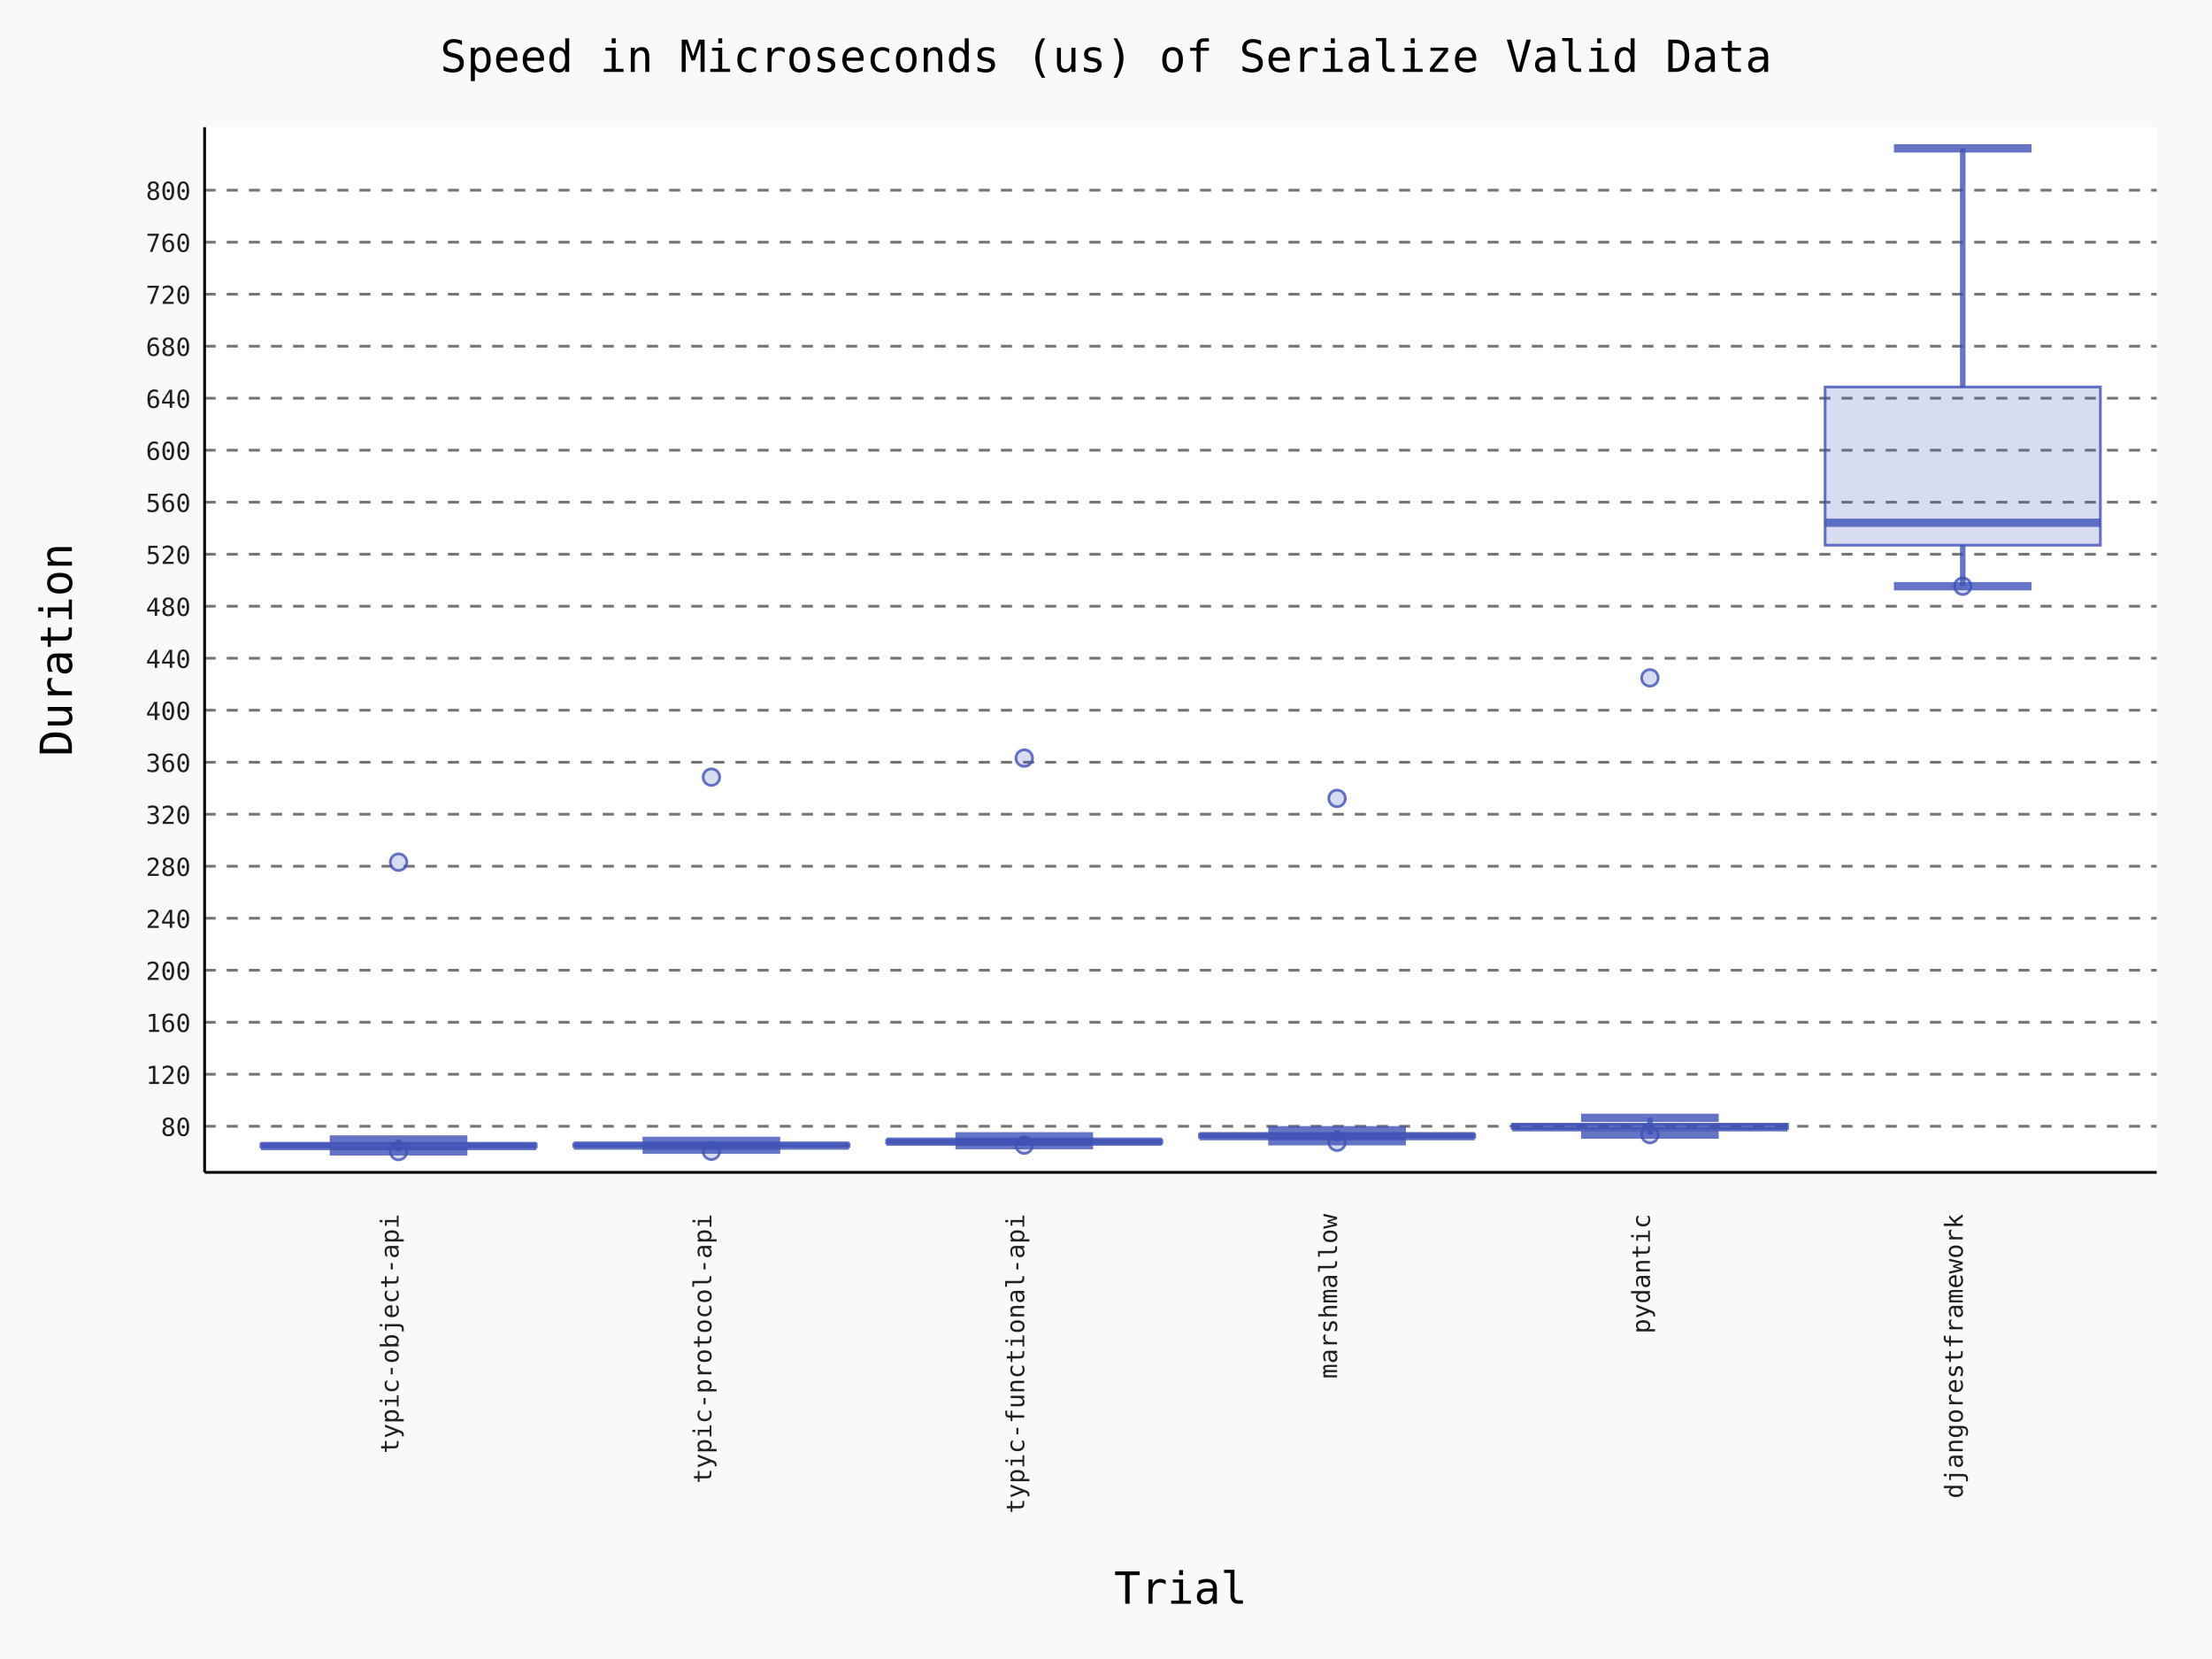
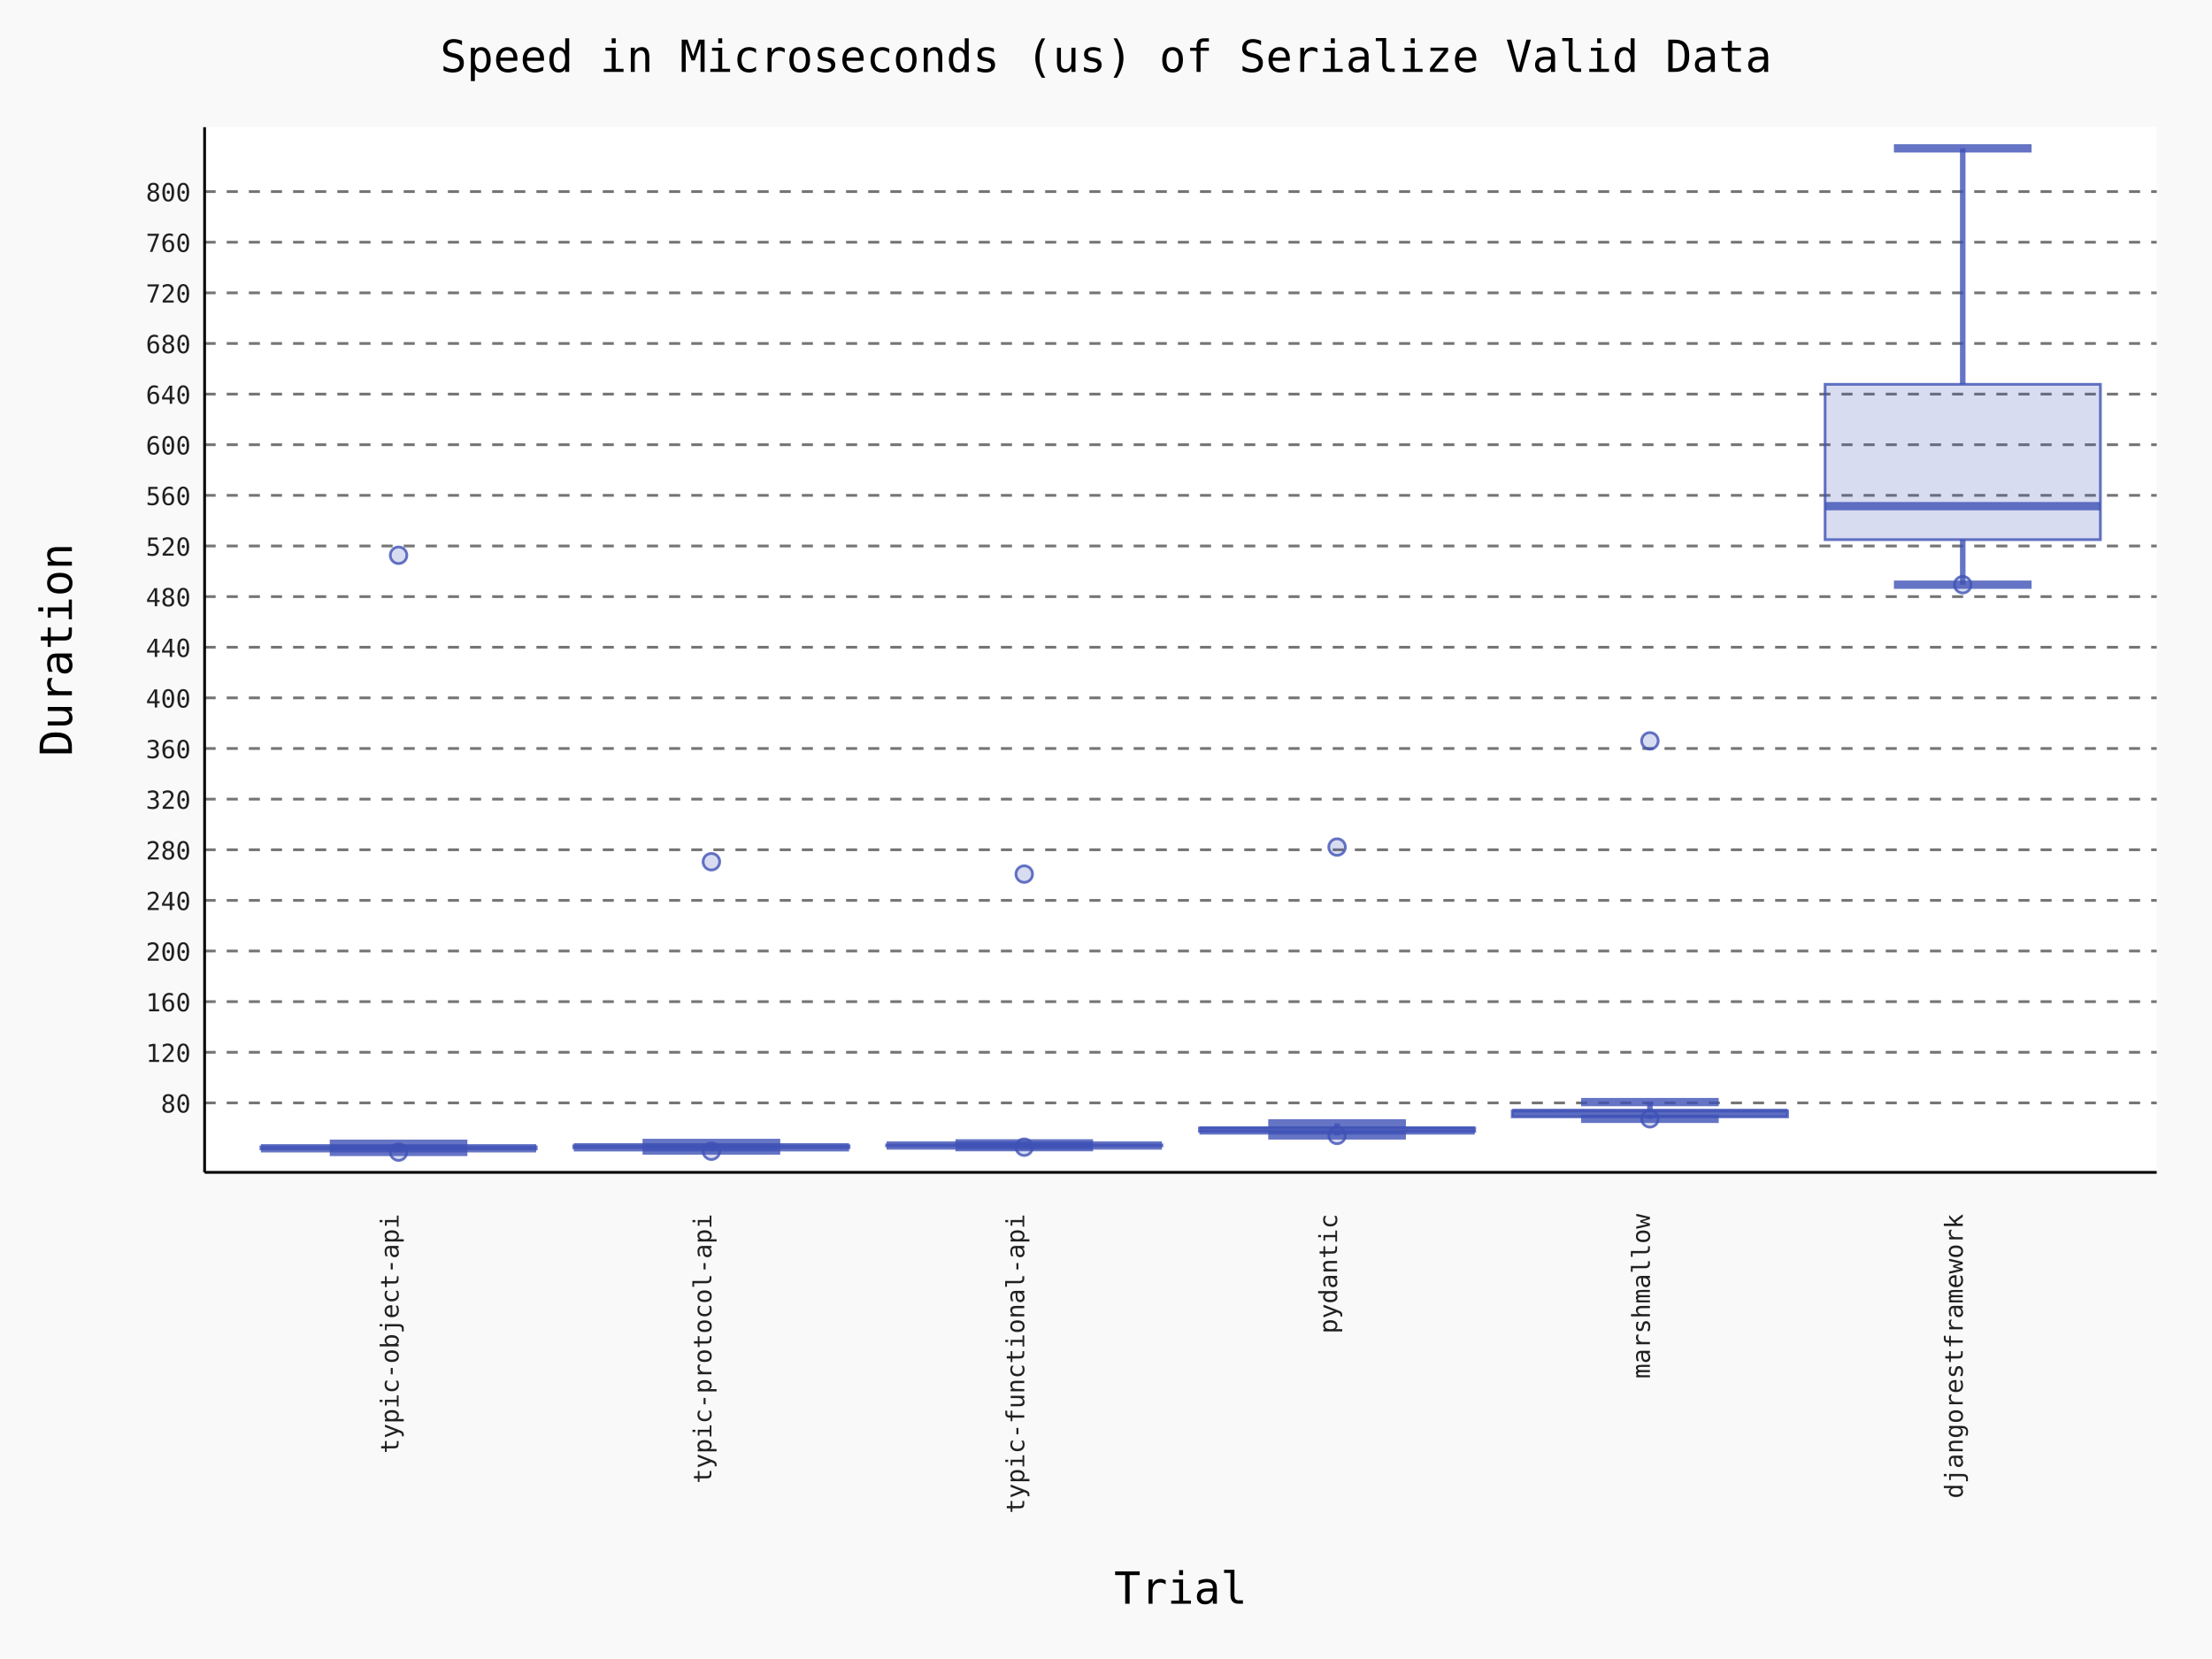
- <svg xmlns="http://www.w3.org/2000/svg" class="pygal-chart" id="chart-8991fce7-6dca-467a-885d-56098baa7f14" viewBox="0 0 800 600">
+ <svg xmlns="http://www.w3.org/2000/svg" class="pygal-chart" id="chart-155a44c0-c8a0-479c-92ab-bfc71542c288" viewBox="0 0 800 600">
  <defs>
-     <style type="text/css">#chart-8991fce7-6dca-467a-885d-56098baa7f14{-webkit-user-select:none;-webkit-font-smoothing:antialiased;font-family:Consolas,"Deja Vu Sans Mono","Bitstream Vera Sans Mono","Courier New",monospace}#chart-8991fce7-6dca-467a-885d-56098baa7f14 .title{font-family:Consolas,"Deja Vu Sans Mono","Bitstream Vera Sans Mono","Courier New",monospace;font-size:16px}#chart-8991fce7-6dca-467a-885d-56098baa7f14 .legends .legend text{font-family:Consolas,"Deja Vu Sans Mono","Bitstream Vera Sans Mono","Courier New",monospace;font-size:14px}#chart-8991fce7-6dca-467a-885d-56098baa7f14 .axis text{font-family:Consolas,"Deja Vu Sans Mono","Bitstream Vera Sans Mono","Courier New",monospace;font-size:10px}#chart-8991fce7-6dca-467a-885d-56098baa7f14 .axis text.major{font-family:Consolas,"Deja Vu Sans Mono","Bitstream Vera Sans Mono","Courier New",monospace;font-size:10px}#chart-8991fce7-6dca-467a-885d-56098baa7f14 .text-overlay text.value{font-family:Consolas,"Deja Vu Sans Mono","Bitstream Vera Sans Mono","Courier New",monospace;font-size:16px}#chart-8991fce7-6dca-467a-885d-56098baa7f14 .text-overlay text.label{font-family:Consolas,"Deja Vu Sans Mono","Bitstream Vera Sans Mono","Courier New",monospace;font-size:10px}#chart-8991fce7-6dca-467a-885d-56098baa7f14 .tooltip{font-family:Consolas,"Deja Vu Sans Mono","Bitstream Vera Sans Mono","Courier New",monospace;font-size:14px}#chart-8991fce7-6dca-467a-885d-56098baa7f14 text.no_data{font-family:Consolas,"Deja Vu Sans Mono","Bitstream Vera Sans Mono","Courier New",monospace;font-size:64px}
- #chart-8991fce7-6dca-467a-885d-56098baa7f14{background-color:rgba(249,249,249,1)}#chart-8991fce7-6dca-467a-885d-56098baa7f14 path,#chart-8991fce7-6dca-467a-885d-56098baa7f14 line,#chart-8991fce7-6dca-467a-885d-56098baa7f14 rect,#chart-8991fce7-6dca-467a-885d-56098baa7f14 circle{-webkit-transition:150ms;-moz-transition:150ms;transition:150ms}#chart-8991fce7-6dca-467a-885d-56098baa7f14 .graph &gt; .background{fill:rgba(249,249,249,1)}#chart-8991fce7-6dca-467a-885d-56098baa7f14 .plot &gt; .background{fill:rgba(255,255,255,1)}#chart-8991fce7-6dca-467a-885d-56098baa7f14 .graph{fill:rgba(0,0,0,.87)}#chart-8991fce7-6dca-467a-885d-56098baa7f14 text.no_data{fill:rgba(0,0,0,1)}#chart-8991fce7-6dca-467a-885d-56098baa7f14 .title{fill:rgba(0,0,0,1)}#chart-8991fce7-6dca-467a-885d-56098baa7f14 .legends .legend text{fill:rgba(0,0,0,.87)}#chart-8991fce7-6dca-467a-885d-56098baa7f14 .legends .legend:hover text{fill:rgba(0,0,0,1)}#chart-8991fce7-6dca-467a-885d-56098baa7f14 .axis .line{stroke:rgba(0,0,0,1)}#chart-8991fce7-6dca-467a-885d-56098baa7f14 .axis .guide.line{stroke:rgba(0,0,0,.54)}#chart-8991fce7-6dca-467a-885d-56098baa7f14 .axis .major.line{stroke:rgba(0,0,0,.87)}#chart-8991fce7-6dca-467a-885d-56098baa7f14 .axis text.major{fill:rgba(0,0,0,1)}#chart-8991fce7-6dca-467a-885d-56098baa7f14 .axis.y .guides:hover .guide.line,#chart-8991fce7-6dca-467a-885d-56098baa7f14 .line-graph .axis.x .guides:hover .guide.line,#chart-8991fce7-6dca-467a-885d-56098baa7f14 .stackedline-graph .axis.x .guides:hover .guide.line,#chart-8991fce7-6dca-467a-885d-56098baa7f14 .xy-graph .axis.x .guides:hover .guide.line{stroke:rgba(0,0,0,1)}#chart-8991fce7-6dca-467a-885d-56098baa7f14 .axis .guides:hover text{fill:rgba(0,0,0,1)}#chart-8991fce7-6dca-467a-885d-56098baa7f14 .reactive{fill-opacity:.7;stroke-opacity:.8}#chart-8991fce7-6dca-467a-885d-56098baa7f14 .ci{stroke:rgba(0,0,0,.87)}#chart-8991fce7-6dca-467a-885d-56098baa7f14 .reactive.active,#chart-8991fce7-6dca-467a-885d-56098baa7f14 .active .reactive{fill-opacity:.8;stroke-opacity:.9;stroke-width:4}#chart-8991fce7-6dca-467a-885d-56098baa7f14 .ci .reactive.active{stroke-width:1.5}#chart-8991fce7-6dca-467a-885d-56098baa7f14 .series text{fill:rgba(0,0,0,1)}#chart-8991fce7-6dca-467a-885d-56098baa7f14 .tooltip rect{fill:rgba(255,255,255,1);stroke:rgba(0,0,0,1);-webkit-transition:opacity 150ms;-moz-transition:opacity 150ms;transition:opacity 150ms}#chart-8991fce7-6dca-467a-885d-56098baa7f14 .tooltip .label{fill:rgba(0,0,0,.87)}#chart-8991fce7-6dca-467a-885d-56098baa7f14 .tooltip .label{fill:rgba(0,0,0,.87)}#chart-8991fce7-6dca-467a-885d-56098baa7f14 .tooltip .legend{font-size:.8em;fill:rgba(0,0,0,.54)}#chart-8991fce7-6dca-467a-885d-56098baa7f14 .tooltip .x_label{font-size:.6em;fill:rgba(0,0,0,1)}#chart-8991fce7-6dca-467a-885d-56098baa7f14 .tooltip .xlink{font-size:.5em;text-decoration:underline}#chart-8991fce7-6dca-467a-885d-56098baa7f14 .tooltip .value{font-size:1.5em}#chart-8991fce7-6dca-467a-885d-56098baa7f14 .bound{font-size:.5em}#chart-8991fce7-6dca-467a-885d-56098baa7f14 .max-value{font-size:.75em;fill:rgba(0,0,0,.54)}#chart-8991fce7-6dca-467a-885d-56098baa7f14 .map-element{fill:rgba(255,255,255,1);stroke:rgba(0,0,0,.54) !important}#chart-8991fce7-6dca-467a-885d-56098baa7f14 .map-element .reactive{fill-opacity:inherit;stroke-opacity:inherit}#chart-8991fce7-6dca-467a-885d-56098baa7f14 .color-0,#chart-8991fce7-6dca-467a-885d-56098baa7f14 .color-0 a:visited{stroke:#3F51B5;fill:#3F51B5}#chart-8991fce7-6dca-467a-885d-56098baa7f14 .color-1,#chart-8991fce7-6dca-467a-885d-56098baa7f14 .color-1 a:visited{stroke:#3F51B5;fill:#3F51B5}#chart-8991fce7-6dca-467a-885d-56098baa7f14 .color-2,#chart-8991fce7-6dca-467a-885d-56098baa7f14 .color-2 a:visited{stroke:#3F51B5;fill:#3F51B5}#chart-8991fce7-6dca-467a-885d-56098baa7f14 .color-3,#chart-8991fce7-6dca-467a-885d-56098baa7f14 .color-3 a:visited{stroke:#3F51B5;fill:#3F51B5}#chart-8991fce7-6dca-467a-885d-56098baa7f14 .color-4,#chart-8991fce7-6dca-467a-885d-56098baa7f14 .color-4 a:visited{stroke:#3F51B5;fill:#3F51B5}#chart-8991fce7-6dca-467a-885d-56098baa7f14 .color-5,#chart-8991fce7-6dca-467a-885d-56098baa7f14 .color-5 a:visited{stroke:#3F51B5;fill:#3F51B5}#chart-8991fce7-6dca-467a-885d-56098baa7f14 .text-overlay .color-0 text{fill:black}#chart-8991fce7-6dca-467a-885d-56098baa7f14 .text-overlay .color-1 text{fill:black}#chart-8991fce7-6dca-467a-885d-56098baa7f14 .text-overlay .color-2 text{fill:black}#chart-8991fce7-6dca-467a-885d-56098baa7f14 .text-overlay .color-3 text{fill:black}#chart-8991fce7-6dca-467a-885d-56098baa7f14 .text-overlay .color-4 text{fill:black}#chart-8991fce7-6dca-467a-885d-56098baa7f14 .text-overlay .color-5 text{fill:black}
- #chart-8991fce7-6dca-467a-885d-56098baa7f14 text.no_data{text-anchor:middle}#chart-8991fce7-6dca-467a-885d-56098baa7f14 .guide.line{fill:none}#chart-8991fce7-6dca-467a-885d-56098baa7f14 .centered{text-anchor:middle}#chart-8991fce7-6dca-467a-885d-56098baa7f14 .title{text-anchor:middle}#chart-8991fce7-6dca-467a-885d-56098baa7f14 .legends .legend text{fill-opacity:1}#chart-8991fce7-6dca-467a-885d-56098baa7f14 .axis.x text{text-anchor:middle}#chart-8991fce7-6dca-467a-885d-56098baa7f14 .axis.x:not(.web) text[transform]{text-anchor:start}#chart-8991fce7-6dca-467a-885d-56098baa7f14 .axis.x:not(.web) text[transform].backwards{text-anchor:end}#chart-8991fce7-6dca-467a-885d-56098baa7f14 .axis.y text{text-anchor:end}#chart-8991fce7-6dca-467a-885d-56098baa7f14 .axis.y text[transform].backwards{text-anchor:start}#chart-8991fce7-6dca-467a-885d-56098baa7f14 .axis.y2 text{text-anchor:start}#chart-8991fce7-6dca-467a-885d-56098baa7f14 .axis.y2 text[transform].backwards{text-anchor:end}#chart-8991fce7-6dca-467a-885d-56098baa7f14 .axis .guide.line{stroke-dasharray:4,4}#chart-8991fce7-6dca-467a-885d-56098baa7f14 .axis .major.guide.line{stroke-dasharray:6,6}#chart-8991fce7-6dca-467a-885d-56098baa7f14 .horizontal .axis.y .guide.line,#chart-8991fce7-6dca-467a-885d-56098baa7f14 .horizontal .axis.y2 .guide.line,#chart-8991fce7-6dca-467a-885d-56098baa7f14 .vertical .axis.x .guide.line{opacity:0}#chart-8991fce7-6dca-467a-885d-56098baa7f14 .horizontal .axis.always_show .guide.line,#chart-8991fce7-6dca-467a-885d-56098baa7f14 .vertical .axis.always_show .guide.line{opacity:1 !important}#chart-8991fce7-6dca-467a-885d-56098baa7f14 .axis.y .guides:hover .guide.line,#chart-8991fce7-6dca-467a-885d-56098baa7f14 .axis.y2 .guides:hover .guide.line,#chart-8991fce7-6dca-467a-885d-56098baa7f14 .axis.x .guides:hover .guide.line{opacity:1}#chart-8991fce7-6dca-467a-885d-56098baa7f14 .axis .guides:hover text{opacity:1}#chart-8991fce7-6dca-467a-885d-56098baa7f14 .nofill{fill:none}#chart-8991fce7-6dca-467a-885d-56098baa7f14 .subtle-fill{fill-opacity:.2}#chart-8991fce7-6dca-467a-885d-56098baa7f14 .dot{stroke-width:1px;fill-opacity:1}#chart-8991fce7-6dca-467a-885d-56098baa7f14 .dot.active{stroke-width:5px}#chart-8991fce7-6dca-467a-885d-56098baa7f14 .dot.negative{fill:transparent}#chart-8991fce7-6dca-467a-885d-56098baa7f14 text,#chart-8991fce7-6dca-467a-885d-56098baa7f14 tspan{stroke:none !important}#chart-8991fce7-6dca-467a-885d-56098baa7f14 .series text.active{opacity:1}#chart-8991fce7-6dca-467a-885d-56098baa7f14 .tooltip rect{fill-opacity:.95;stroke-width:.5}#chart-8991fce7-6dca-467a-885d-56098baa7f14 .tooltip text{fill-opacity:1}#chart-8991fce7-6dca-467a-885d-56098baa7f14 .showable{visibility:hidden}#chart-8991fce7-6dca-467a-885d-56098baa7f14 .showable.shown{visibility:visible}#chart-8991fce7-6dca-467a-885d-56098baa7f14 .gauge-background{fill:rgba(229,229,229,1);stroke:none}#chart-8991fce7-6dca-467a-885d-56098baa7f14 .bg-lines{stroke:rgba(249,249,249,1);stroke-width:2px}
+     <style type="text/css">#chart-155a44c0-c8a0-479c-92ab-bfc71542c288{-webkit-user-select:none;-webkit-font-smoothing:antialiased;font-family:Consolas,"Deja Vu Sans Mono","Bitstream Vera Sans Mono","Courier New",monospace}#chart-155a44c0-c8a0-479c-92ab-bfc71542c288 .title{font-family:Consolas,"Deja Vu Sans Mono","Bitstream Vera Sans Mono","Courier New",monospace;font-size:16px}#chart-155a44c0-c8a0-479c-92ab-bfc71542c288 .legends .legend text{font-family:Consolas,"Deja Vu Sans Mono","Bitstream Vera Sans Mono","Courier New",monospace;font-size:14px}#chart-155a44c0-c8a0-479c-92ab-bfc71542c288 .axis text{font-family:Consolas,"Deja Vu Sans Mono","Bitstream Vera Sans Mono","Courier New",monospace;font-size:10px}#chart-155a44c0-c8a0-479c-92ab-bfc71542c288 .axis text.major{font-family:Consolas,"Deja Vu Sans Mono","Bitstream Vera Sans Mono","Courier New",monospace;font-size:10px}#chart-155a44c0-c8a0-479c-92ab-bfc71542c288 .text-overlay text.value{font-family:Consolas,"Deja Vu Sans Mono","Bitstream Vera Sans Mono","Courier New",monospace;font-size:16px}#chart-155a44c0-c8a0-479c-92ab-bfc71542c288 .text-overlay text.label{font-family:Consolas,"Deja Vu Sans Mono","Bitstream Vera Sans Mono","Courier New",monospace;font-size:10px}#chart-155a44c0-c8a0-479c-92ab-bfc71542c288 .tooltip{font-family:Consolas,"Deja Vu Sans Mono","Bitstream Vera Sans Mono","Courier New",monospace;font-size:14px}#chart-155a44c0-c8a0-479c-92ab-bfc71542c288 text.no_data{font-family:Consolas,"Deja Vu Sans Mono","Bitstream Vera Sans Mono","Courier New",monospace;font-size:64px}
+ #chart-155a44c0-c8a0-479c-92ab-bfc71542c288{background-color:rgba(249,249,249,1)}#chart-155a44c0-c8a0-479c-92ab-bfc71542c288 path,#chart-155a44c0-c8a0-479c-92ab-bfc71542c288 line,#chart-155a44c0-c8a0-479c-92ab-bfc71542c288 rect,#chart-155a44c0-c8a0-479c-92ab-bfc71542c288 circle{-webkit-transition:150ms;-moz-transition:150ms;transition:150ms}#chart-155a44c0-c8a0-479c-92ab-bfc71542c288 .graph &gt; .background{fill:rgba(249,249,249,1)}#chart-155a44c0-c8a0-479c-92ab-bfc71542c288 .plot &gt; .background{fill:rgba(255,255,255,1)}#chart-155a44c0-c8a0-479c-92ab-bfc71542c288 .graph{fill:rgba(0,0,0,.87)}#chart-155a44c0-c8a0-479c-92ab-bfc71542c288 text.no_data{fill:rgba(0,0,0,1)}#chart-155a44c0-c8a0-479c-92ab-bfc71542c288 .title{fill:rgba(0,0,0,1)}#chart-155a44c0-c8a0-479c-92ab-bfc71542c288 .legends .legend text{fill:rgba(0,0,0,.87)}#chart-155a44c0-c8a0-479c-92ab-bfc71542c288 .legends .legend:hover text{fill:rgba(0,0,0,1)}#chart-155a44c0-c8a0-479c-92ab-bfc71542c288 .axis .line{stroke:rgba(0,0,0,1)}#chart-155a44c0-c8a0-479c-92ab-bfc71542c288 .axis .guide.line{stroke:rgba(0,0,0,.54)}#chart-155a44c0-c8a0-479c-92ab-bfc71542c288 .axis .major.line{stroke:rgba(0,0,0,.87)}#chart-155a44c0-c8a0-479c-92ab-bfc71542c288 .axis text.major{fill:rgba(0,0,0,1)}#chart-155a44c0-c8a0-479c-92ab-bfc71542c288 .axis.y .guides:hover .guide.line,#chart-155a44c0-c8a0-479c-92ab-bfc71542c288 .line-graph .axis.x .guides:hover .guide.line,#chart-155a44c0-c8a0-479c-92ab-bfc71542c288 .stackedline-graph .axis.x .guides:hover .guide.line,#chart-155a44c0-c8a0-479c-92ab-bfc71542c288 .xy-graph .axis.x .guides:hover .guide.line{stroke:rgba(0,0,0,1)}#chart-155a44c0-c8a0-479c-92ab-bfc71542c288 .axis .guides:hover text{fill:rgba(0,0,0,1)}#chart-155a44c0-c8a0-479c-92ab-bfc71542c288 .reactive{fill-opacity:.7;stroke-opacity:.8}#chart-155a44c0-c8a0-479c-92ab-bfc71542c288 .ci{stroke:rgba(0,0,0,.87)}#chart-155a44c0-c8a0-479c-92ab-bfc71542c288 .reactive.active,#chart-155a44c0-c8a0-479c-92ab-bfc71542c288 .active .reactive{fill-opacity:.8;stroke-opacity:.9;stroke-width:4}#chart-155a44c0-c8a0-479c-92ab-bfc71542c288 .ci .reactive.active{stroke-width:1.5}#chart-155a44c0-c8a0-479c-92ab-bfc71542c288 .series text{fill:rgba(0,0,0,1)}#chart-155a44c0-c8a0-479c-92ab-bfc71542c288 .tooltip rect{fill:rgba(255,255,255,1);stroke:rgba(0,0,0,1);-webkit-transition:opacity 150ms;-moz-transition:opacity 150ms;transition:opacity 150ms}#chart-155a44c0-c8a0-479c-92ab-bfc71542c288 .tooltip .label{fill:rgba(0,0,0,.87)}#chart-155a44c0-c8a0-479c-92ab-bfc71542c288 .tooltip .label{fill:rgba(0,0,0,.87)}#chart-155a44c0-c8a0-479c-92ab-bfc71542c288 .tooltip .legend{font-size:.8em;fill:rgba(0,0,0,.54)}#chart-155a44c0-c8a0-479c-92ab-bfc71542c288 .tooltip .x_label{font-size:.6em;fill:rgba(0,0,0,1)}#chart-155a44c0-c8a0-479c-92ab-bfc71542c288 .tooltip .xlink{font-size:.5em;text-decoration:underline}#chart-155a44c0-c8a0-479c-92ab-bfc71542c288 .tooltip .value{font-size:1.5em}#chart-155a44c0-c8a0-479c-92ab-bfc71542c288 .bound{font-size:.5em}#chart-155a44c0-c8a0-479c-92ab-bfc71542c288 .max-value{font-size:.75em;fill:rgba(0,0,0,.54)}#chart-155a44c0-c8a0-479c-92ab-bfc71542c288 .map-element{fill:rgba(255,255,255,1);stroke:rgba(0,0,0,.54) !important}#chart-155a44c0-c8a0-479c-92ab-bfc71542c288 .map-element .reactive{fill-opacity:inherit;stroke-opacity:inherit}#chart-155a44c0-c8a0-479c-92ab-bfc71542c288 .color-0,#chart-155a44c0-c8a0-479c-92ab-bfc71542c288 .color-0 a:visited{stroke:#3F51B5;fill:#3F51B5}#chart-155a44c0-c8a0-479c-92ab-bfc71542c288 .color-1,#chart-155a44c0-c8a0-479c-92ab-bfc71542c288 .color-1 a:visited{stroke:#3F51B5;fill:#3F51B5}#chart-155a44c0-c8a0-479c-92ab-bfc71542c288 .color-2,#chart-155a44c0-c8a0-479c-92ab-bfc71542c288 .color-2 a:visited{stroke:#3F51B5;fill:#3F51B5}#chart-155a44c0-c8a0-479c-92ab-bfc71542c288 .color-3,#chart-155a44c0-c8a0-479c-92ab-bfc71542c288 .color-3 a:visited{stroke:#3F51B5;fill:#3F51B5}#chart-155a44c0-c8a0-479c-92ab-bfc71542c288 .color-4,#chart-155a44c0-c8a0-479c-92ab-bfc71542c288 .color-4 a:visited{stroke:#3F51B5;fill:#3F51B5}#chart-155a44c0-c8a0-479c-92ab-bfc71542c288 .color-5,#chart-155a44c0-c8a0-479c-92ab-bfc71542c288 .color-5 a:visited{stroke:#3F51B5;fill:#3F51B5}#chart-155a44c0-c8a0-479c-92ab-bfc71542c288 .text-overlay .color-0 text{fill:black}#chart-155a44c0-c8a0-479c-92ab-bfc71542c288 .text-overlay .color-1 text{fill:black}#chart-155a44c0-c8a0-479c-92ab-bfc71542c288 .text-overlay .color-2 text{fill:black}#chart-155a44c0-c8a0-479c-92ab-bfc71542c288 .text-overlay .color-3 text{fill:black}#chart-155a44c0-c8a0-479c-92ab-bfc71542c288 .text-overlay .color-4 text{fill:black}#chart-155a44c0-c8a0-479c-92ab-bfc71542c288 .text-overlay .color-5 text{fill:black}
+ #chart-155a44c0-c8a0-479c-92ab-bfc71542c288 text.no_data{text-anchor:middle}#chart-155a44c0-c8a0-479c-92ab-bfc71542c288 .guide.line{fill:none}#chart-155a44c0-c8a0-479c-92ab-bfc71542c288 .centered{text-anchor:middle}#chart-155a44c0-c8a0-479c-92ab-bfc71542c288 .title{text-anchor:middle}#chart-155a44c0-c8a0-479c-92ab-bfc71542c288 .legends .legend text{fill-opacity:1}#chart-155a44c0-c8a0-479c-92ab-bfc71542c288 .axis.x text{text-anchor:middle}#chart-155a44c0-c8a0-479c-92ab-bfc71542c288 .axis.x:not(.web) text[transform]{text-anchor:start}#chart-155a44c0-c8a0-479c-92ab-bfc71542c288 .axis.x:not(.web) text[transform].backwards{text-anchor:end}#chart-155a44c0-c8a0-479c-92ab-bfc71542c288 .axis.y text{text-anchor:end}#chart-155a44c0-c8a0-479c-92ab-bfc71542c288 .axis.y text[transform].backwards{text-anchor:start}#chart-155a44c0-c8a0-479c-92ab-bfc71542c288 .axis.y2 text{text-anchor:start}#chart-155a44c0-c8a0-479c-92ab-bfc71542c288 .axis.y2 text[transform].backwards{text-anchor:end}#chart-155a44c0-c8a0-479c-92ab-bfc71542c288 .axis .guide.line{stroke-dasharray:4,4}#chart-155a44c0-c8a0-479c-92ab-bfc71542c288 .axis .major.guide.line{stroke-dasharray:6,6}#chart-155a44c0-c8a0-479c-92ab-bfc71542c288 .horizontal .axis.y .guide.line,#chart-155a44c0-c8a0-479c-92ab-bfc71542c288 .horizontal .axis.y2 .guide.line,#chart-155a44c0-c8a0-479c-92ab-bfc71542c288 .vertical .axis.x .guide.line{opacity:0}#chart-155a44c0-c8a0-479c-92ab-bfc71542c288 .horizontal .axis.always_show .guide.line,#chart-155a44c0-c8a0-479c-92ab-bfc71542c288 .vertical .axis.always_show .guide.line{opacity:1 !important}#chart-155a44c0-c8a0-479c-92ab-bfc71542c288 .axis.y .guides:hover .guide.line,#chart-155a44c0-c8a0-479c-92ab-bfc71542c288 .axis.y2 .guides:hover .guide.line,#chart-155a44c0-c8a0-479c-92ab-bfc71542c288 .axis.x .guides:hover .guide.line{opacity:1}#chart-155a44c0-c8a0-479c-92ab-bfc71542c288 .axis .guides:hover text{opacity:1}#chart-155a44c0-c8a0-479c-92ab-bfc71542c288 .nofill{fill:none}#chart-155a44c0-c8a0-479c-92ab-bfc71542c288 .subtle-fill{fill-opacity:.2}#chart-155a44c0-c8a0-479c-92ab-bfc71542c288 .dot{stroke-width:1px;fill-opacity:1}#chart-155a44c0-c8a0-479c-92ab-bfc71542c288 .dot.active{stroke-width:5px}#chart-155a44c0-c8a0-479c-92ab-bfc71542c288 .dot.negative{fill:transparent}#chart-155a44c0-c8a0-479c-92ab-bfc71542c288 text,#chart-155a44c0-c8a0-479c-92ab-bfc71542c288 tspan{stroke:none !important}#chart-155a44c0-c8a0-479c-92ab-bfc71542c288 .series text.active{opacity:1}#chart-155a44c0-c8a0-479c-92ab-bfc71542c288 .tooltip rect{fill-opacity:.95;stroke-width:.5}#chart-155a44c0-c8a0-479c-92ab-bfc71542c288 .tooltip text{fill-opacity:1}#chart-155a44c0-c8a0-479c-92ab-bfc71542c288 .showable{visibility:hidden}#chart-155a44c0-c8a0-479c-92ab-bfc71542c288 .showable.shown{visibility:visible}#chart-155a44c0-c8a0-479c-92ab-bfc71542c288 .gauge-background{fill:rgba(229,229,229,1);stroke:none}#chart-155a44c0-c8a0-479c-92ab-bfc71542c288 .bg-lines{stroke:rgba(249,249,249,1);stroke-width:2px}
.tooltip .value{font-size:1em !important}.axis text{font-size:9px !important}</style>
  </defs>
  <g class="graph custombox-graph vertical">
    <rect class="background" height="600" width="800" x="0" y="0" />
    <g class="plot" transform="translate(74, 46)">
      <rect class="background" height="378.0" width="706.0" x="0" y="0" />
      <g class="axis y always_show">
        <path class="line" d="M0 378 h706" />
        <g class="guides">
-           <path class="guide line" d="M0 361.327 h706" />
-           <text class="" x="-5" y="364.827">80</text>
-         </g>
-         <g class="guides">
-           <path class="guide line" d="M0 342.519 h706" />
-           <text class="" x="-5" y="346.019">120</text>
-         </g>
-         <g class="guides">
-           <path class="guide line" d="M0 323.711 h706" />
-           <text class="" x="-5" y="327.211">160</text>
-         </g>
-         <g class="guides">
-           <path class="guide line" d="M0 304.903 h706" />
-           <text class="" x="-5" y="308.403">200</text>
-         </g>
-         <g class="guides">
-           <path class="guide line" d="M0 286.095 h706" />
-           <text class="" x="-5" y="289.595">240</text>
-         </g>
-         <g class="guides">
-           <path class="guide line" d="M0 267.288 h706" />
-           <text class="" x="-5" y="270.788">280</text>
-         </g>
-         <g class="guides">
-           <path class="guide line" d="M0 248.48 h706" />
-           <text class="" x="-5" y="251.98">320</text>
-         </g>
-         <g class="guides">
-           <path class="guide line" d="M0 229.672 h706" />
-           <text class="" x="-5" y="233.172">360</text>
-         </g>
-         <g class="guides">
-           <path class="guide line" d="M0 210.864 h706" />
-           <text class="" x="-5" y="214.364">400</text>
-         </g>
-         <g class="guides">
-           <path class="guide line" d="M0 192.056 h706" />
-           <text class="" x="-5" y="195.556">440</text>
-         </g>
-         <g class="guides">
-           <path class="guide line" d="M0 173.248 h706" />
-           <text class="" x="-5" y="176.748">480</text>
-         </g>
-         <g class="guides">
-           <path class="guide line" d="M0 154.441 h706" />
-           <text class="" x="-5" y="157.941">520</text>
-         </g>
-         <g class="guides">
-           <path class="guide line" d="M0 135.633 h706" />
-           <text class="" x="-5" y="139.133">560</text>
-         </g>
-         <g class="guides">
-           <path class="guide line" d="M0 116.825 h706" />
-           <text class="" x="-5" y="120.325">600</text>
-         </g>
-         <g class="guides">
-           <path class="guide line" d="M0 98.017 h706" />
-           <text class="" x="-5" y="101.517">640</text>
-         </g>
-         <g class="guides">
-           <path class="guide line" d="M0 79.209 h706" />
-           <text class="" x="-5" y="82.709">680</text>
-         </g>
-         <g class="guides">
-           <path class="guide line" d="M0 60.401 h706" />
-           <text class="" x="-5" y="63.901">720</text>
-         </g>
-         <g class="guides">
-           <path class="guide line" d="M0 41.594 h706" />
-           <text class="" x="-5" y="45.094">760</text>
-         </g>
-         <g class="guides">
-           <path class="guide line" d="M0 22.786 h706" />
-           <text class="" x="-5" y="26.286">800</text>
+           <path class="guide line" d="M0 352.878 h706" />
+           <text class="" x="-5" y="356.378">80</text>
+         </g>
+         <g class="guides">
+           <path class="guide line" d="M0 334.568 h706" />
+           <text class="" x="-5" y="338.068">120</text>
+         </g>
+         <g class="guides">
+           <path class="guide line" d="M0 316.257 h706" />
+           <text class="" x="-5" y="319.757">160</text>
+         </g>
+         <g class="guides">
+           <path class="guide line" d="M0 297.947 h706" />
+           <text class="" x="-5" y="301.447">200</text>
+         </g>
+         <g class="guides">
+           <path class="guide line" d="M0 279.637 h706" />
+           <text class="" x="-5" y="283.137">240</text>
+         </g>
+         <g class="guides">
+           <path class="guide line" d="M0 261.326 h706" />
+           <text class="" x="-5" y="264.826">280</text>
+         </g>
+         <g class="guides">
+           <path class="guide line" d="M0 243.016 h706" />
+           <text class="" x="-5" y="246.516">320</text>
+         </g>
+         <g class="guides">
+           <path class="guide line" d="M0 224.705 h706" />
+           <text class="" x="-5" y="228.205">360</text>
+         </g>
+         <g class="guides">
+           <path class="guide line" d="M0 206.395 h706" />
+           <text class="" x="-5" y="209.895">400</text>
+         </g>
+         <g class="guides">
+           <path class="guide line" d="M0 188.084 h706" />
+           <text class="" x="-5" y="191.584">440</text>
+         </g>
+         <g class="guides">
+           <path class="guide line" d="M0 169.774 h706" />
+           <text class="" x="-5" y="173.274">480</text>
+         </g>
+         <g class="guides">
+           <path class="guide line" d="M0 151.464 h706" />
+           <text class="" x="-5" y="154.964">520</text>
+         </g>
+         <g class="guides">
+           <path class="guide line" d="M0 133.153 h706" />
+           <text class="" x="-5" y="136.653">560</text>
+         </g>
+         <g class="guides">
+           <path class="guide line" d="M0 114.843 h706" />
+           <text class="" x="-5" y="118.343">600</text>
+         </g>
+         <g class="guides">
+           <path class="guide line" d="M0 96.532 h706" />
+           <text class="" x="-5" y="100.032">640</text>
+         </g>
+         <g class="guides">
+           <path class="guide line" d="M0 78.222 h706" />
+           <text class="" x="-5" y="81.722">680</text>
+         </g>
+         <g class="guides">
+           <path class="guide line" d="M0 59.912 h706" />
+           <text class="" x="-5" y="63.412">720</text>
+         </g>
+         <g class="guides">
+           <path class="guide line" d="M0 41.601 h706" />
+           <text class="" x="-5" y="45.101">760</text>
+         </g>
+         <g class="guides">
+           <path class="guide line" d="M0 23.291 h706" />
+           <text class="" x="-5" y="26.791">800</text>
        </g>
      </g>
      <g class="axis x">
        <path class="line" d="M0 0 v378" />
        <g class="guides">
          <path class="guide line" d="M70.147 0 v378" />
          <text class="backwards" transform="rotate(270 70.14744 393)" x="70.147" y="393.0">typic-object-api</text>
        </g>
        <g class="guides">
          <path class="guide line" d="M183.288 0 v378" />
          <text class="backwards" transform="rotate(270 183.2885 393)" x="183.288" y="393.0">typic-protocol-api</text>
        </g>
        <g class="guides">
          <path class="guide line" d="M296.429 0 v378" />
          <text class="backwards" transform="rotate(270 296.4295 393)" x="296.429" y="393.0">typic-functional-api</text>
        </g>
        <g class="guides">
          <path class="guide line" d="M409.571 0 v378" />
-           <text class="backwards" transform="rotate(270 409.5705 393)" x="409.571" y="393.0">marshmallow</text>
+           <text class="backwards" transform="rotate(270 409.5705 393)" x="409.571" y="393.0">pydantic</text>
        </g>
        <g class="guides">
          <path class="guide line" d="M522.712 0 v378" />
-           <text class="backwards" transform="rotate(270 522.7115 393)" x="522.712" y="393.0">pydantic</text>
+           <text class="backwards" transform="rotate(270 522.7115 393)" x="522.712" y="393.0">marshmallow</text>
        </g>
        <g class="guides">
          <path class="guide line" d="M635.853 0 v378" />
          <text class="backwards" transform="rotate(270 635.8526 393)" x="635.853" y="393.0">djangorestframework</text>
        </g>
      </g>
      <g class="series serie-0 color-0">
        <g class="boxes">
          <g class="box">
-             <path class="reactive tooltip-trigger" d="M45.256 370.414 L95.038 370.414" stroke-width="3" />
-             <path class="reactive tooltip-trigger" d="M20.365 368.486 L119.929 368.486" stroke-width="3" />
-             <path class="reactive tooltip-trigger" d="M45.256 366.116 L95.038 366.116" stroke-width="3" />
-             <path class="reactive tooltip-trigger" d="M70.147 370.414 L70.147 368.825" stroke-width="2" />
-             <path class="reactive tooltip-trigger" d="M70.147 366.116 L70.147 367.751" stroke-width="2" />
-             <rect class="subtle-fill reactive tooltip-trigger" height="1.074" width="99.564" x="20.365" y="367.751" />
-             <circle class="subtle-fill reactive tooltip-trigger" cx="70.147" cy="370.469" r="3" />
-             <circle class="subtle-fill reactive tooltip-trigger" cx="70.147" cy="265.819" r="3" />
+             <path class="reactive tooltip-trigger" d="M45.256 370.611 L95.038 370.611" stroke-width="3" />
+             <path class="reactive tooltip-trigger" d="M20.365 369.291 L119.929 369.291" stroke-width="3" />
+             <path class="reactive tooltip-trigger" d="M45.256 367.654 L95.038 367.654" stroke-width="3" />
+             <path class="reactive tooltip-trigger" d="M70.147 370.611 L70.147 369.505" stroke-width="2" />
+             <path class="reactive tooltip-trigger" d="M70.147 367.654 L70.147 368.765" stroke-width="2" />
+             <rect class="subtle-fill reactive tooltip-trigger" height="0.74" width="99.564" x="20.365" y="368.765" />
+             <circle class="subtle-fill reactive tooltip-trigger" cx="70.147" cy="370.677" r="3" />
+             <circle class="subtle-fill reactive tooltip-trigger" cx="70.147" cy="154.824" r="3" />
          </g>
        </g>
      </g>
      <g class="series serie-1 color-1">
        <g class="boxes">
          <g class="box">
-             <path class="reactive tooltip-trigger" d="M158.397 369.79 L208.179 369.79" stroke-width="3" />
-             <path class="reactive tooltip-trigger" d="M133.506 368.316 L233.071 368.316" stroke-width="3" />
-             <path class="reactive tooltip-trigger" d="M158.397 366.617 L208.179 366.617" stroke-width="3" />
-             <path class="reactive tooltip-trigger" d="M183.288 369.79 L183.288 368.602" stroke-width="2" />
-             <path class="reactive tooltip-trigger" d="M183.288 366.617 L183.288 367.81" stroke-width="2" />
-             <rect class="subtle-fill reactive tooltip-trigger" height="0.792" width="99.564" x="133.506" y="367.81" />
-             <circle class="subtle-fill reactive tooltip-trigger" cx="183.288" cy="370.37" r="3" />
-             <circle class="subtle-fill reactive tooltip-trigger" cx="183.288" cy="235.069" r="3" />
+             <path class="reactive tooltip-trigger" d="M158.397 370.117 L208.179 370.117" stroke-width="3" />
+             <path class="reactive tooltip-trigger" d="M133.506 368.942 L233.071 368.942" stroke-width="3" />
+             <path class="reactive tooltip-trigger" d="M158.397 367.358 L208.179 367.358" stroke-width="3" />
+             <path class="reactive tooltip-trigger" d="M183.288 370.117 L183.288 369.083" stroke-width="2" />
+             <path class="reactive tooltip-trigger" d="M183.288 367.358 L183.288 368.394" stroke-width="2" />
+             <rect class="subtle-fill reactive tooltip-trigger" height="0.689" width="99.564" x="133.506" y="368.394" />
+             <circle class="subtle-fill reactive tooltip-trigger" cx="183.288" cy="370.353" r="3" />
+             <circle class="subtle-fill reactive tooltip-trigger" cx="183.288" cy="265.657" r="3" />
          </g>
        </g>
      </g>
      <g class="series serie-2 color-2">
        <g class="boxes">
          <g class="box">
-             <path class="reactive tooltip-trigger" d="M271.538 368.164 L321.321 368.164" stroke-width="3" />
-             <path class="reactive tooltip-trigger" d="M246.647 366.902 L346.212 366.902" stroke-width="3" />
-             <path class="reactive tooltip-trigger" d="M271.538 364.966 L321.321 364.966" stroke-width="3" />
-             <path class="reactive tooltip-trigger" d="M296.429 368.164 L296.429 367.388" stroke-width="2" />
-             <path class="reactive tooltip-trigger" d="M296.429 364.966 L296.429 366.429" stroke-width="2" />
-             <rect class="subtle-fill reactive tooltip-trigger" height="0.959" width="99.564" x="246.647" y="366.429" />
-             <circle class="subtle-fill reactive tooltip-trigger" cx="296.429" cy="368.164" r="3" />
-             <circle class="subtle-fill reactive tooltip-trigger" cx="296.429" cy="228.17" r="3" />
+             <path class="reactive tooltip-trigger" d="M271.538 368.894 L321.321 368.894" stroke-width="3" />
+             <path class="reactive tooltip-trigger" d="M246.647 368.288 L346.212 368.288" stroke-width="3" />
+             <path class="reactive tooltip-trigger" d="M271.538 367.512 L321.321 367.512" stroke-width="3" />
+             <path class="reactive tooltip-trigger" d="M296.429 368.894 L296.429 368.424" stroke-width="2" />
+             <path class="reactive tooltip-trigger" d="M296.429 367.512 L296.429 368.062" stroke-width="2" />
+             <rect class="subtle-fill reactive tooltip-trigger" height="0.361" width="99.564" x="246.647" y="368.062" />
+             <circle class="subtle-fill reactive tooltip-trigger" cx="296.429" cy="368.894" r="3" />
+             <circle class="subtle-fill reactive tooltip-trigger" cx="296.429" cy="270.126" r="3" />
          </g>
        </g>
      </g>
      <g class="series serie-3 color-3">
        <g class="boxes">
          <g class="box">
-             <path class="reactive tooltip-trigger" d="M384.679 366.747 L434.462 366.747" stroke-width="3" />
-             <path class="reactive tooltip-trigger" d="M359.788 364.918 L459.353 364.918" stroke-width="3" />
-             <path class="reactive tooltip-trigger" d="M384.679 362.761 L434.462 362.761" stroke-width="3" />
-             <path class="reactive tooltip-trigger" d="M409.571 366.747 L409.571 365.258" stroke-width="2" />
-             <path class="reactive tooltip-trigger" d="M409.571 362.761 L409.571 364.265" stroke-width="2" />
-             <rect class="subtle-fill reactive tooltip-trigger" height="0.993" width="99.564" x="359.788" y="364.265" />
-             <circle class="subtle-fill reactive tooltip-trigger" cx="409.571" cy="367.114" r="3" />
-             <circle class="subtle-fill reactive tooltip-trigger" cx="409.571" cy="242.754" r="3" />
+             <path class="reactive tooltip-trigger" d="M384.679 364.639 L434.462 364.639" stroke-width="3" />
+             <path class="reactive tooltip-trigger" d="M359.788 362.838 L459.353 362.838" stroke-width="3" />
+             <path class="reactive tooltip-trigger" d="M384.679 360.276 L434.462 360.276" stroke-width="3" />
+             <path class="reactive tooltip-trigger" d="M409.571 364.639 L409.571 363.135" stroke-width="2" />
+             <path class="reactive tooltip-trigger" d="M409.571 360.276 L409.571 361.996" stroke-width="2" />
+             <rect class="subtle-fill reactive tooltip-trigger" height="1.139" width="99.564" x="359.788" y="361.996" />
+             <circle class="subtle-fill reactive tooltip-trigger" cx="409.571" cy="364.639" r="3" />
+             <circle class="subtle-fill reactive tooltip-trigger" cx="409.571" cy="260.352" r="3" />
          </g>
        </g>
      </g>
      <g class="series serie-4 color-4">
        <g class="boxes">
          <g class="box">
-             <path class="reactive tooltip-trigger" d="M497.821 364.345 L547.603 364.345" stroke-width="3" />
-             <path class="reactive tooltip-trigger" d="M472.929 361.705 L572.494 361.705" stroke-width="3" />
-             <path class="reactive tooltip-trigger" d="M497.821 358.287 L547.603 358.287" stroke-width="3" />
-             <path class="reactive tooltip-trigger" d="M522.712 364.345 L522.712 362.143" stroke-width="2" />
-             <path class="reactive tooltip-trigger" d="M522.712 358.287 L522.712 360.604" stroke-width="2" />
-             <rect class="subtle-fill reactive tooltip-trigger" height="1.538" width="99.564" x="472.929" y="360.604" />
-             <circle class="subtle-fill reactive tooltip-trigger" cx="522.712" cy="364.345" r="3" />
-             <circle class="subtle-fill reactive tooltip-trigger" cx="522.712" cy="199.165" r="3" />
+             <path class="reactive tooltip-trigger" d="M497.821 358.642 L547.603 358.642" stroke-width="3" />
+             <path class="reactive tooltip-trigger" d="M472.929 356.487 L572.494 356.487" stroke-width="3" />
+             <path class="reactive tooltip-trigger" d="M497.821 352.587 L547.603 352.587" stroke-width="3" />
+             <path class="reactive tooltip-trigger" d="M522.712 358.642 L522.712 357.925" stroke-width="2" />
+             <path class="reactive tooltip-trigger" d="M522.712 352.587 L522.712 355.812" stroke-width="2" />
+             <rect class="subtle-fill reactive tooltip-trigger" height="2.113" width="99.564" x="472.929" y="355.812" />
+             <circle class="subtle-fill reactive tooltip-trigger" cx="522.712" cy="358.642" r="3" />
+             <circle class="subtle-fill reactive tooltip-trigger" cx="522.712" cy="221.95" r="3" />
          </g>
        </g>
      </g>
      <g class="series serie-5 color-5">
        <g class="boxes">
          <g class="box">
-             <path class="reactive tooltip-trigger" d="M610.962 166.015 L660.744 166.015" stroke-width="3" />
-             <path class="reactive tooltip-trigger" d="M586.071 143.061 L685.635 143.061" stroke-width="3" />
-             <path class="reactive tooltip-trigger" d="M610.962 7.667 L660.744 7.667" stroke-width="3" />
-             <path class="reactive tooltip-trigger" d="M635.853 166.015 L635.853 151.176" stroke-width="2" />
-             <path class="reactive tooltip-trigger" d="M635.853 7.667 L635.853 93.954" stroke-width="2" />
-             <rect class="subtle-fill reactive tooltip-trigger" height="57.223" width="99.564" x="586.071" y="93.954" />
-             <circle class="subtle-fill reactive tooltip-trigger" cx="635.853" cy="166.015" r="3" />
-             <circle class="subtle-fill reactive tooltip-trigger" cx="635.853" cy="-687.555" r="3" />
+             <path class="reactive tooltip-trigger" d="M610.962 165.462 L660.744 165.462" stroke-width="3" />
+             <path class="reactive tooltip-trigger" d="M586.071 137.06 L685.635 137.06" stroke-width="3" />
+             <path class="reactive tooltip-trigger" d="M610.962 7.662 L660.744 7.662" stroke-width="3" />
+             <path class="reactive tooltip-trigger" d="M635.853 165.462 L635.853 149.168" stroke-width="2" />
+             <path class="reactive tooltip-trigger" d="M635.853 7.662 L635.853 92.997" stroke-width="2" />
+             <rect class="subtle-fill reactive tooltip-trigger" height="56.172" width="99.564" x="586.071" y="92.997" />
+             <circle class="subtle-fill reactive tooltip-trigger" cx="635.853" cy="165.462" r="3" />
+             <circle class="subtle-fill reactive tooltip-trigger" cx="635.853" cy="-16335.03" r="3" />
          </g>
        </g>
      </g>
    </g>
    <g class="titles">
      <text class="title plot_title" x="400.0" y="26">Speed in Microseconds (us) of Serialize Valid Data</text>
      <text class="title" x="427.0" y="580.0">Trial</text>
      <text class="title" transform="rotate(-90 0 235)" x="0" y="261.0">Duration</text>
    </g>
    <g class="plot overlay" transform="translate(74, 46)">
      <g class="series serie-0 color-0" />
      <g class="series serie-1 color-1" />
      <g class="series serie-2 color-2" />
      <g class="series serie-3 color-3" />
      <g class="series serie-4 color-4" />
      <g class="series serie-5 color-5" />
    </g>
    <g class="plot text-overlay" transform="translate(74, 46)">
      <g class="series serie-0 color-0" />
      <g class="series serie-1 color-1" />
      <g class="series serie-2 color-2" />
      <g class="series serie-3 color-3" />
      <g class="series serie-4 color-4" />
      <g class="series serie-5 color-5" />
    </g>
    <g class="plot tooltip-overlay" transform="translate(74, 46)">
      <g class="tooltip" style="opacity: 0" transform="translate(0 0)">
        <rect class="tooltip-box" height="0" rx="0" ry="0" width="0" />
        <g class="text" />
      </g>
    </g>
  </g>
</svg>
